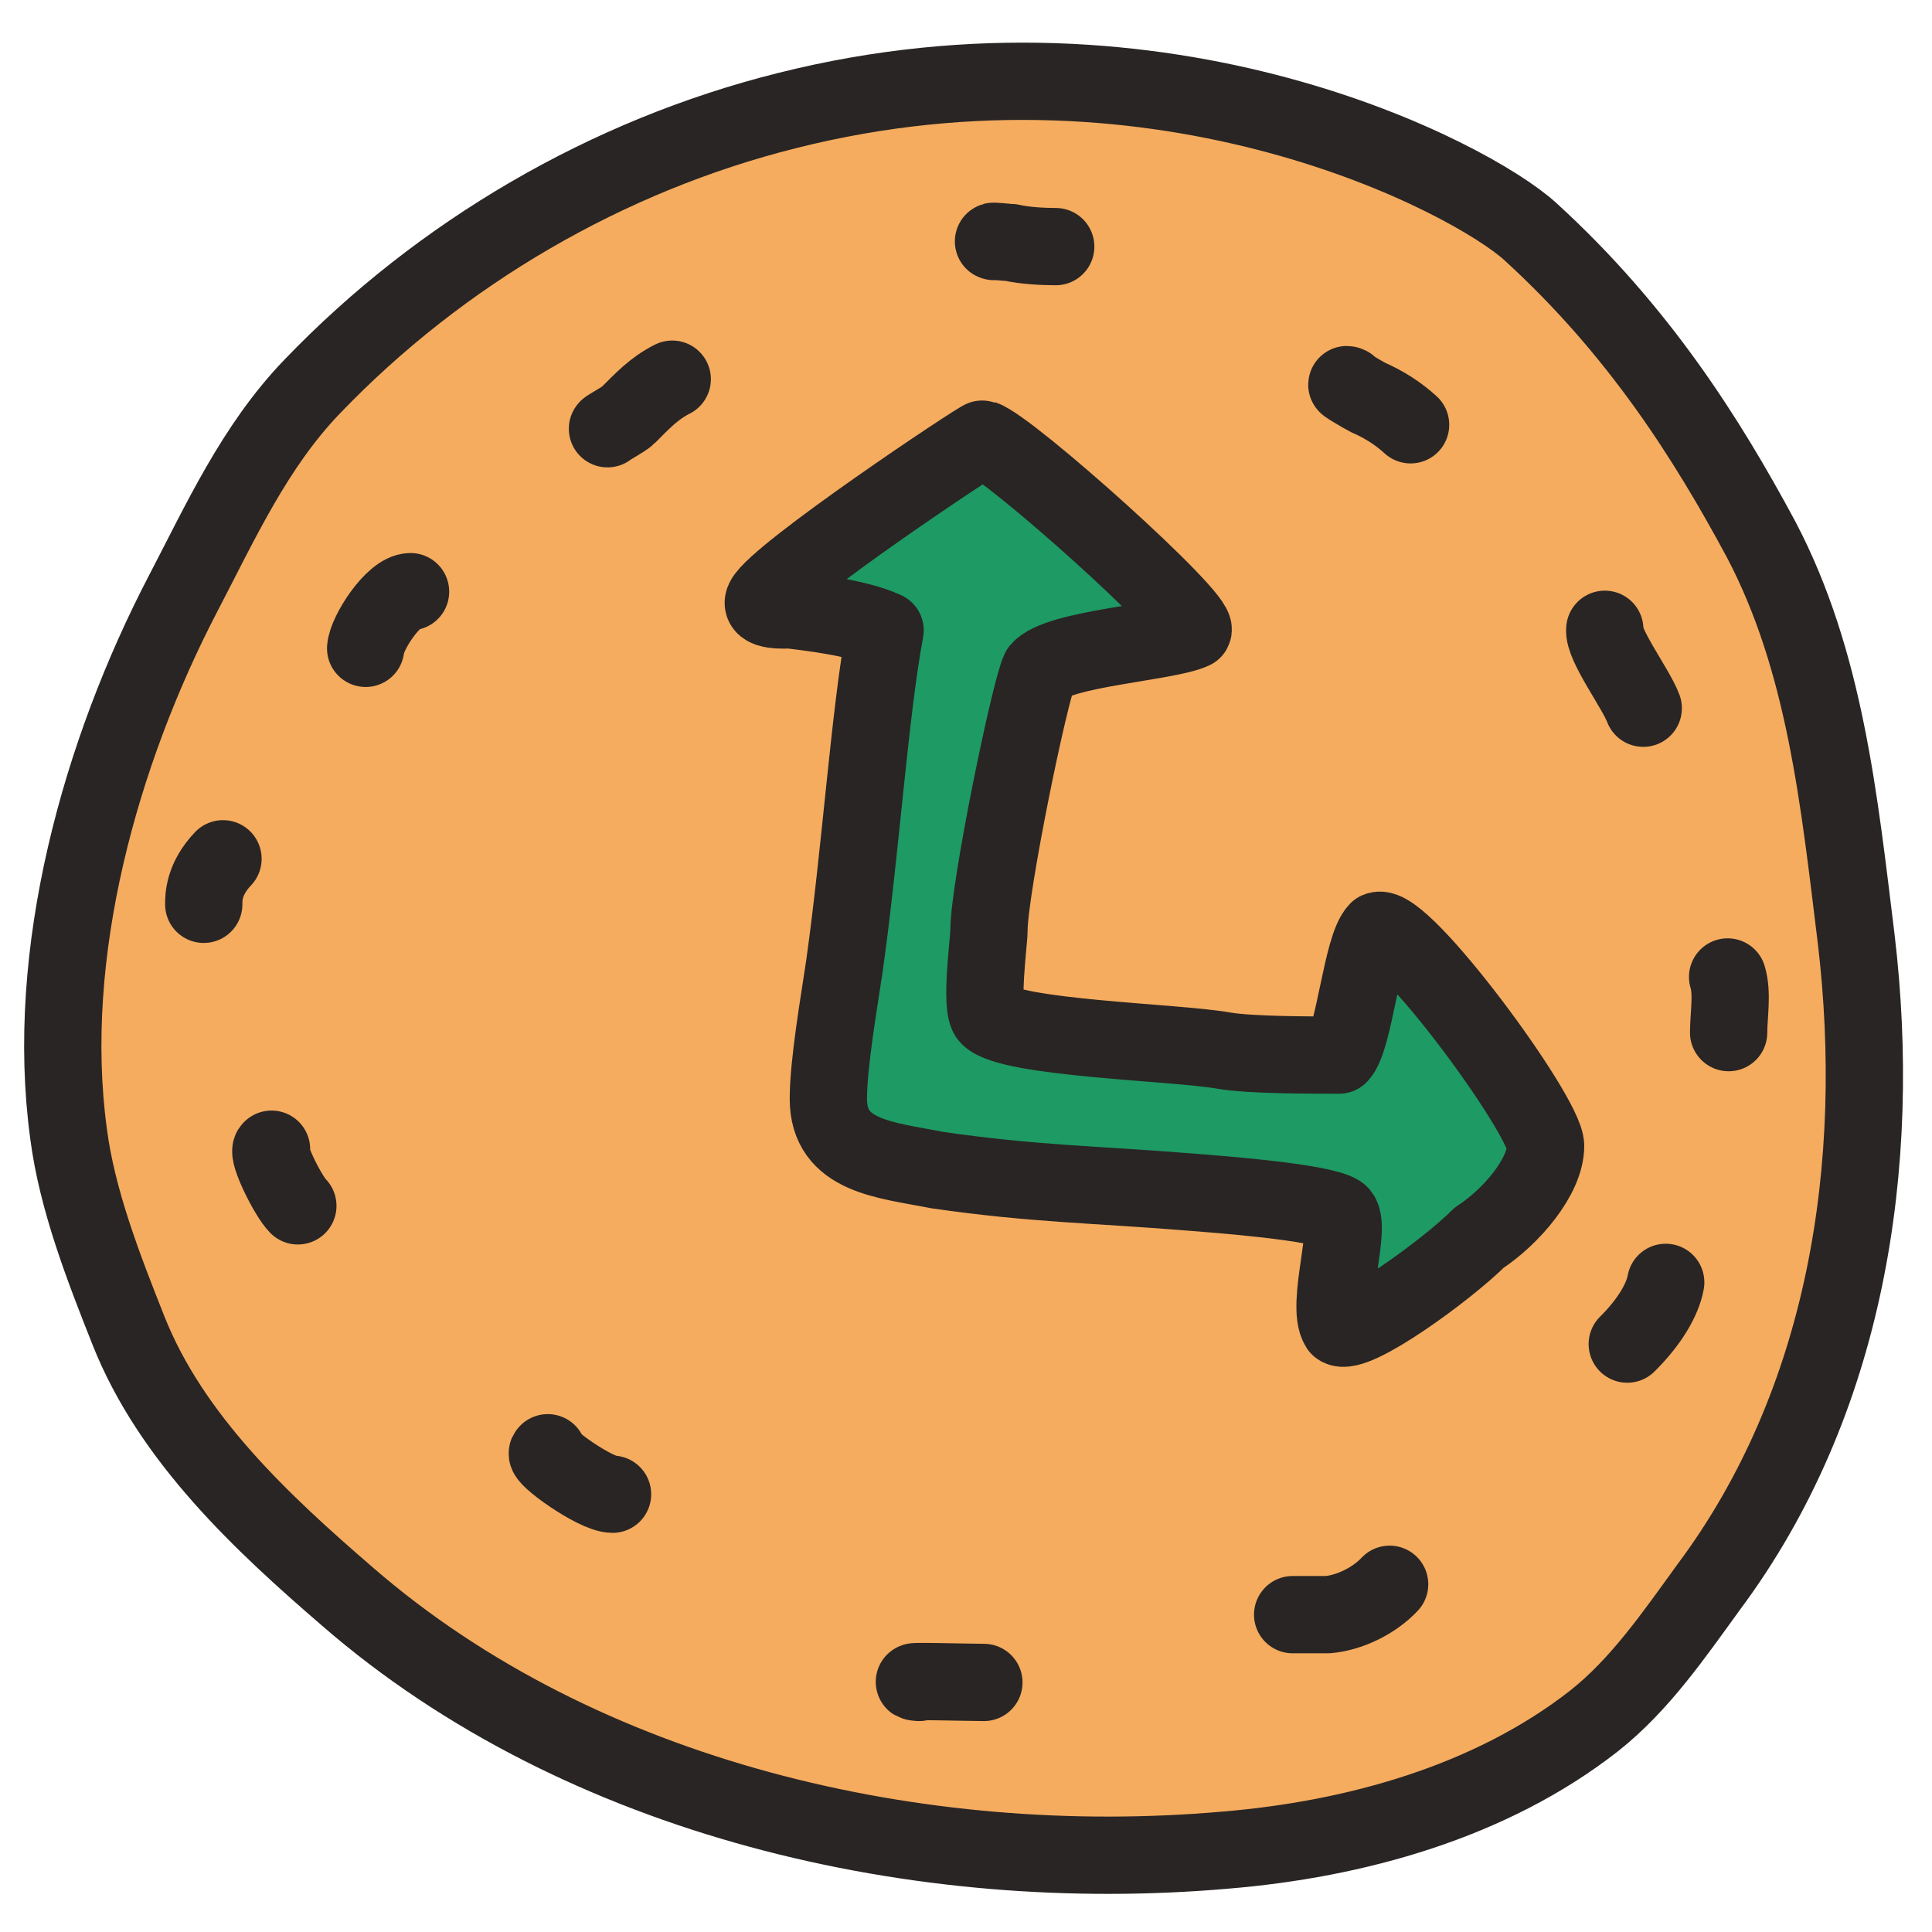
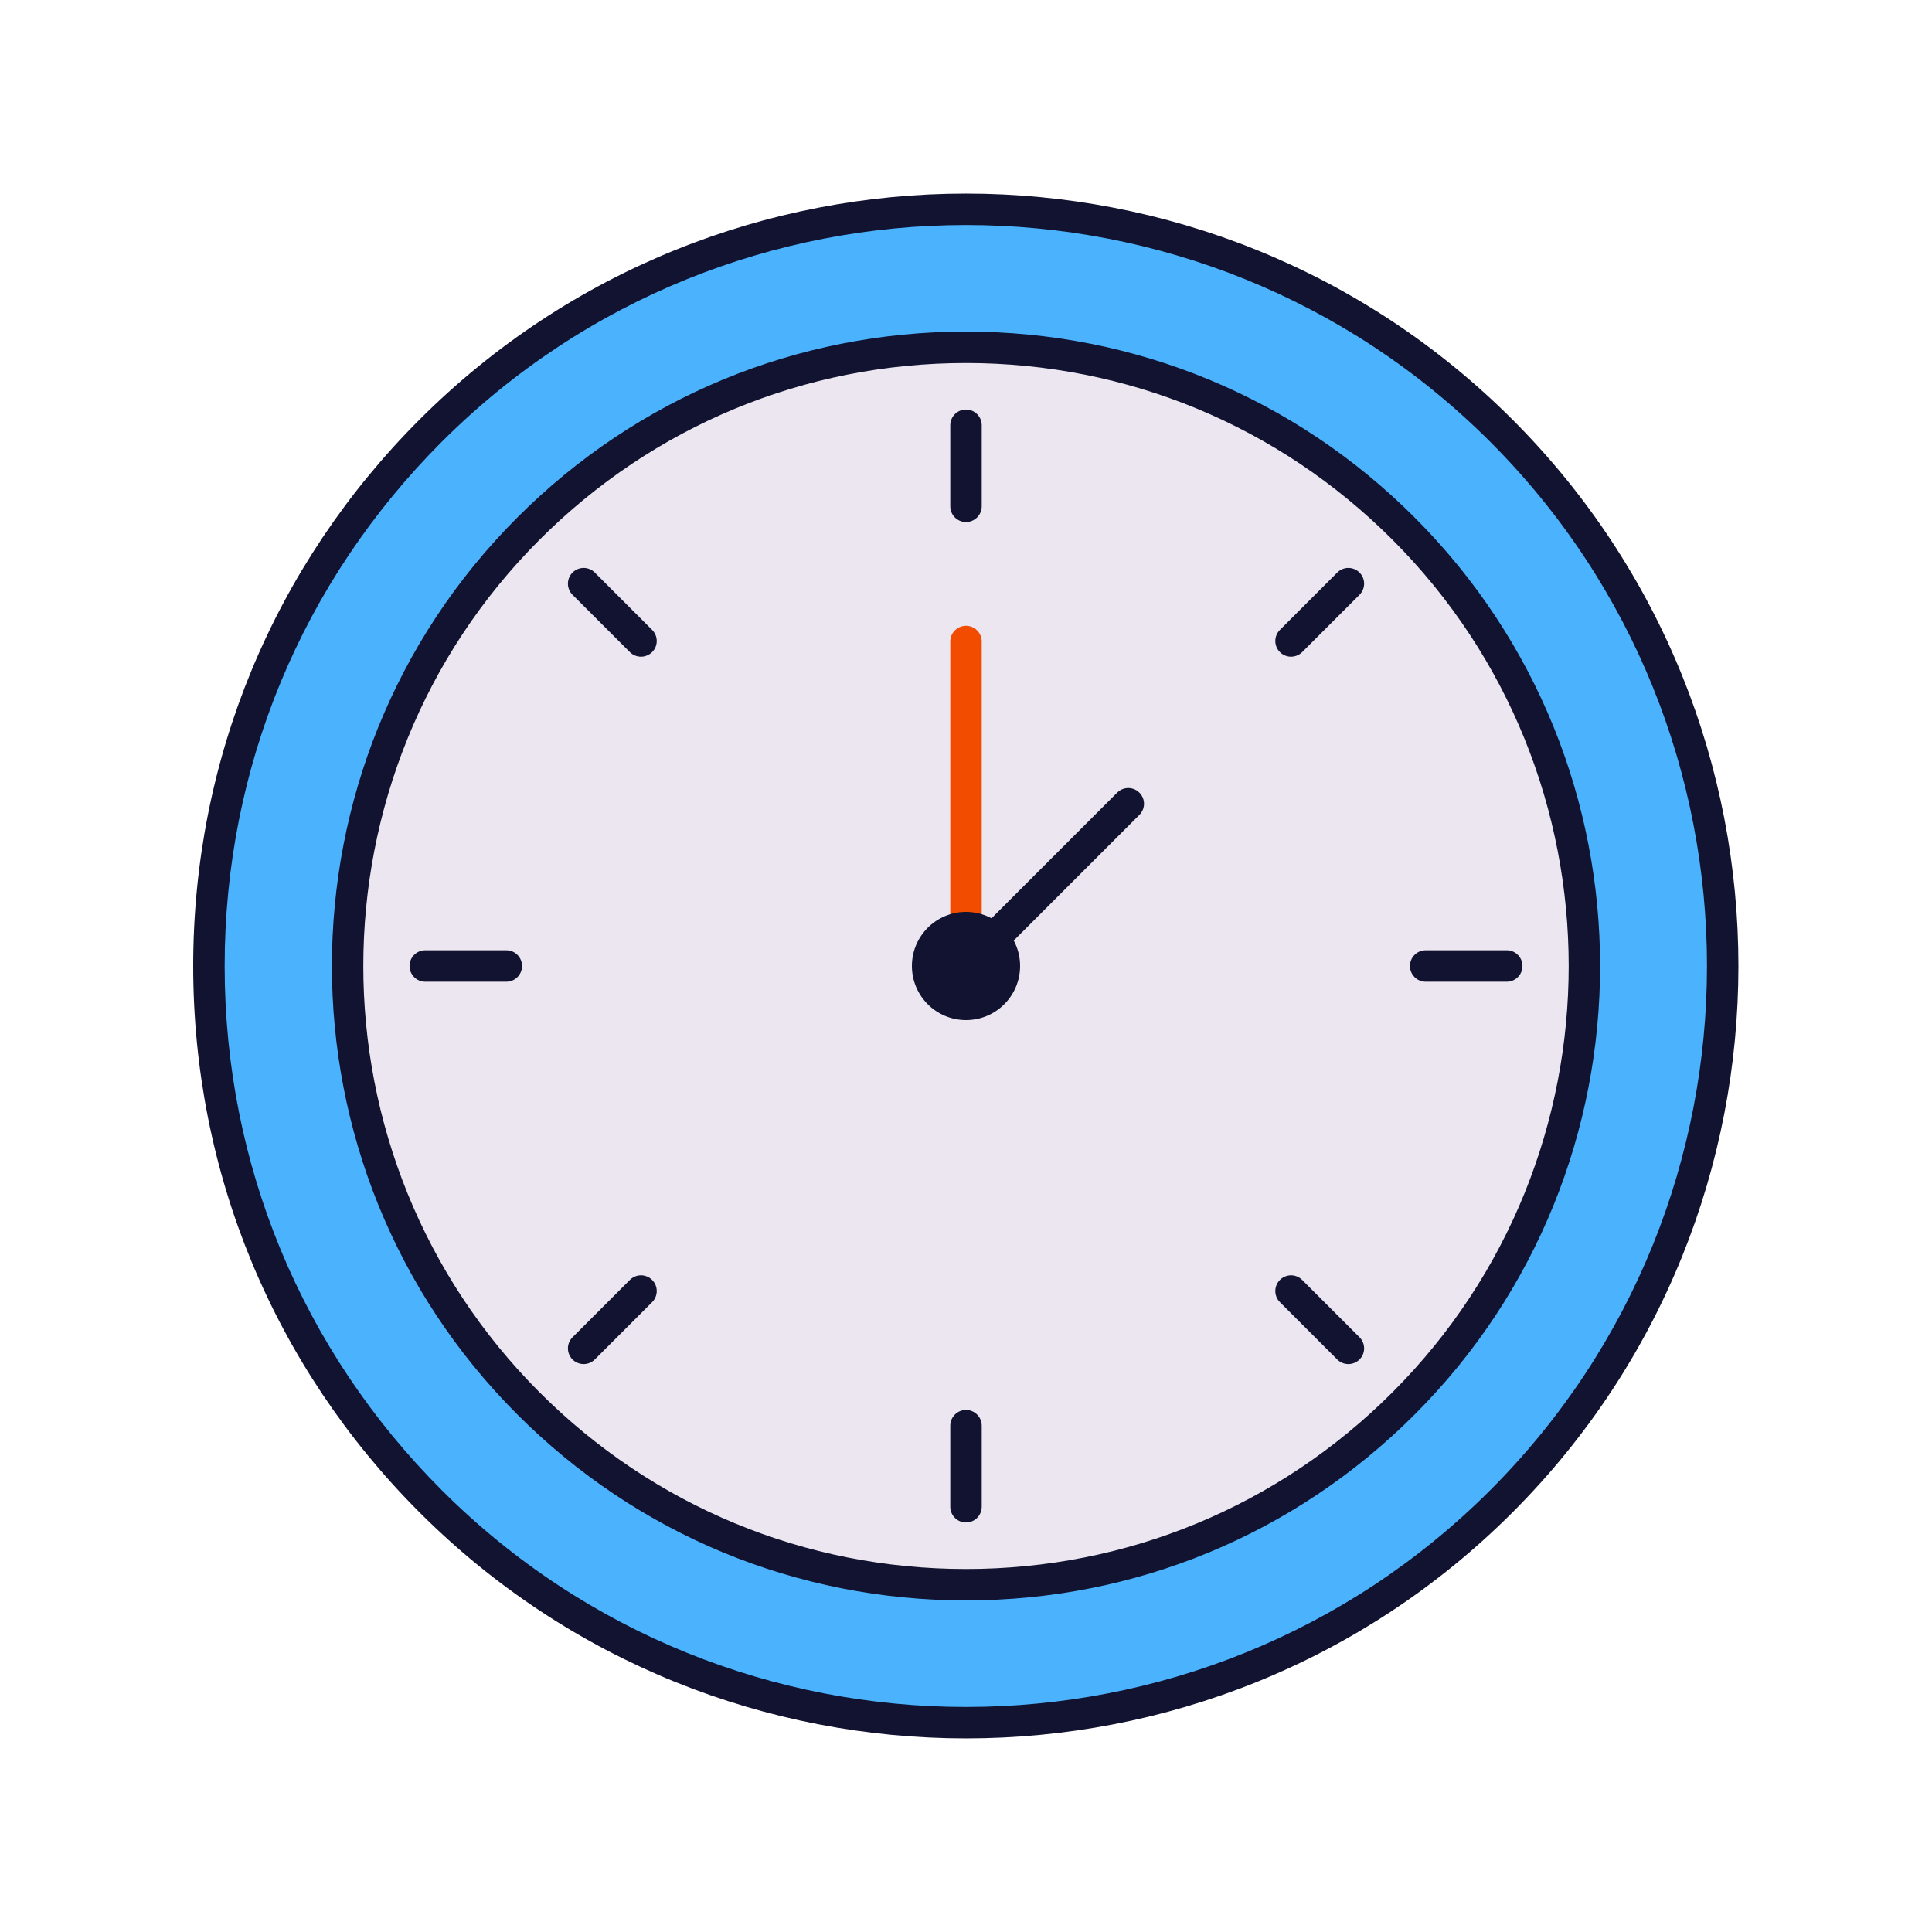
- <svg xmlns="http://www.w3.org/2000/svg" fill="none" viewBox="0 0 100 100" height="50" width="50">
-   <path fill="#F5AC5F" d="M79.199 11.977C76.155 9.21 60.273 0.798 40.738 5.723C31.44 8.048 22.807 13.084 16.166 20.001C13.178 23.1 11.407 27.029 9.47 30.737C5.209 38.927 2.276 49.331 3.549 58.684C3.992 62.115 5.375 65.657 6.648 68.866C8.862 74.456 13.566 78.828 17.993 82.646C30.112 93.161 47.655 97.145 63.427 95.762C70.123 95.208 77.151 93.271 82.519 89.066C84.899 87.184 86.67 84.583 88.441 82.148C95.58 72.574 97.461 60.289 96.078 48.612C95.192 41.418 94.473 34.224 91.152 27.915C88.385 22.768 84.844 17.123 79.199 11.977Z" />
-   <path fill="#1E9A64" d="M39.551 31.043C40.232 29.682 50.769 22.664 50.873 22.716C52.288 23.188 62.117 31.997 61.75 32.625C60.438 33.25 54.75 33.562 53.812 34.688C53.312 35.688 51.188 45.986 51.188 48.169C51.188 48.745 50.716 52.15 51.188 52.621C52.313 53.746 60.854 53.938 63.312 54.375C64.701 54.622 68.009 54.611 69.312 54.611C70.098 53.826 70.475 49.007 71.312 48.169C72.562 47.641 80 57.75 80 59.312C80 60.875 78.25 62.963 76.562 64.062C74.875 65.75 70.046 69.25 69.312 68.688C68.581 67.561 70.046 63.301 69.312 62.812C68.405 62.208 62.841 61.801 61.75 61.713C56.617 61.294 53.58 61.296 48.5 60.562C45.856 60.034 42.875 59.877 42.875 56.875C42.875 55.042 43.442 51.803 43.704 50.022C44.542 44.104 45.016 36.87 45.812 32.625C44.365 31.944 41.698 31.672 40.913 31.567C40.703 31.567 39.237 31.672 39.551 31.043Z" />
-   <path stroke="#292524" stroke-linecap="round" stroke-linejoin="round" stroke-miterlimit="2.854" stroke-width="4" d="M79.199 11.977C76.155 9.21 60.273 0.798 40.738 5.723C31.44 8.048 22.807 13.084 16.166 20.001C13.178 23.1 11.407 27.029 9.47 30.737C5.209 38.927 2.276 49.331 3.549 58.684C3.992 62.115 5.375 65.657 6.648 68.866C8.862 74.456 13.566 78.828 17.993 82.646C30.112 93.161 47.655 97.145 63.427 95.762C70.123 95.208 77.151 93.271 82.519 89.066C84.899 87.184 86.67 84.583 88.441 82.148C95.58 72.574 97.461 60.289 96.078 48.612C95.192 41.418 94.473 34.224 91.152 27.915C88.385 22.768 84.844 17.123 79.199 11.977Z" />
-   <path stroke="#292524" stroke-linecap="round" stroke-linejoin="round" stroke-miterlimit="2.854" stroke-width="4" d="M39.551 31.043C40.232 29.682 50.769 22.664 50.873 22.716C52.288 23.188 62.117 31.997 61.75 32.625C60.438 33.25 54.75 33.562 53.812 34.688C53.312 35.688 51.188 45.986 51.188 48.169C51.188 48.745 50.716 52.15 51.188 52.621C52.313 53.746 60.854 53.938 63.312 54.375C64.701 54.622 68.009 54.611 69.312 54.611C70.098 53.826 70.475 49.007 71.312 48.169C72.562 47.641 80 57.75 80 59.312C80 60.875 78.25 62.963 76.562 64.062C74.875 65.75 70.046 69.25 69.312 68.688C68.581 67.561 70.046 63.301 69.312 62.812C68.405 62.208 62.841 61.801 61.75 61.713C56.617 61.294 53.58 61.296 48.5 60.562C45.856 60.034 42.875 59.877 42.875 56.875C42.875 55.042 43.442 51.803 43.704 50.022C44.542 44.104 45.016 36.87 45.812 32.625C44.365 31.944 41.698 31.672 40.913 31.567C40.703 31.567 39.237 31.672 39.551 31.043Z" />
-   <path stroke="#292524" stroke-linecap="round" stroke-linejoin="round" stroke-miterlimit="2.854" stroke-width="4" d="M51.45 12.503C51.24 12.451 52.183 12.556 52.34 12.556C53.021 12.713 53.964 12.765 54.644 12.765" />
-   <path stroke="#292524" stroke-linecap="round" stroke-linejoin="round" stroke-miterlimit="2.854" stroke-width="4" d="M47.574 87.083C46.317 86.978 50.245 87.083 50.926 87.083" />
-   <path stroke="#292524" stroke-linecap="round" stroke-linejoin="round" stroke-miterlimit="2.854" stroke-width="4" d="M11.542 44.451C10.546 45.5 10.546 46.441 10.546 46.807" />
-   <path stroke="#292524" stroke-linecap="round" stroke-linejoin="round" stroke-miterlimit="2.854" stroke-width="4" d="M89.421 50.567C89.683 51.405 89.474 52.557 89.474 53.448" />
-   <path stroke="#292524" stroke-linecap="round" stroke-linejoin="round" stroke-miterlimit="2.854" stroke-width="4" d="M14.055 59.482C13.794 59.639 14.893 61.891 15.417 62.415" />
-   <path stroke="#292524" stroke-linecap="round" stroke-linejoin="round" stroke-miterlimit="2.854" stroke-width="4" d="M28.353 75.194C28.039 75.351 30.815 77.341 31.705 77.341" />
-   <path stroke="#292524" stroke-linecap="round" stroke-linejoin="round" stroke-miterlimit="2.854" stroke-width="4" d="M18.926 33.558C18.979 32.772 20.36 30.625 21.25 30.625" />
-   <path stroke="#292524" stroke-linecap="round" stroke-linejoin="round" stroke-miterlimit="2.854" stroke-width="4" d="M31.443 22.192C31.391 22.192 32.334 21.669 32.491 21.511C33.224 20.778 33.852 20.097 34.795 19.626" />
-   <path stroke="#292524" stroke-linecap="round" stroke-linejoin="round" stroke-miterlimit="2.854" stroke-width="4" d="M69.817 19.944C69.346 19.735 70.603 20.468 70.812 20.573C71.65 20.939 72.383 21.411 73.012 21.987" />
-   <path stroke="#292524" stroke-linecap="round" stroke-linejoin="round" stroke-miterlimit="2.854" stroke-width="4" d="M83.064 32.572C82.959 33.358 84.687 35.662 85.054 36.657" />
-   <path stroke="#292524" stroke-linecap="round" stroke-linejoin="round" stroke-miterlimit="2.854" stroke-width="4" d="M86.217 66.375C86.06 67.265 85.375 68.438 84.227 69.57" />
-   <path stroke="#292524" stroke-linecap="round" stroke-linejoin="round" stroke-miterlimit="2.854" stroke-width="4" d="M66.907 83.574C67.875 83.574 68.418 83.574 68.733 83.574C69.885 83.469 71.142 82.84 71.927 82.002" />
+ <svg xmlns="http://www.w3.org/2000/svg" version="1.1" id="Warstwa_1" x="0px" y="0px" viewBox="0 0 430 430" style="enable-background:new 0 0 430 430;" xml:space="preserve">
+   <style type="text/css">
+ 	.st0{fill:#4bb3fd;}
+ 	.st1{opacity:0.5;}
+ 	.st2{opacity:0;}
+ 	.st3{fill:#121331;}
+ 	.st4{fill:#3A3347;}
+ 	.st5{fill:#F28BA8;}
+ 	.st6{fill:#FFC738;}
+ 	.st7{fill:#ebe6ef;}
+ 	.st8{fill:#2CA58D;}
+ 	.st9{fill:#f24c00;}
+ 	.st10{fill:#F9C9C0;}
+ 	.st11{fill:#646E78;}
+ 	.st12{opacity:0.4;}
+ 	.st13{fill:#B26836;}
+ 	.st14{opacity:0.8;}
+ </style>
+   <g>
+     <path class="st0" d="M334.14,334.14c-65.8,65.8-172.49,65.8-238.29,0s-65.8-172.49,0-238.29s172.49-65.8,238.29,0   S399.95,268.34,334.14,334.14z" />
+   </g>
+   <g>
+     <path class="st7" d="M312.37,312.37c-53.78,53.78-140.96,53.78-194.74,0s-53.78-140.96,0-194.74s140.96-53.78,194.74,0   S366.15,258.59,312.37,312.37z" />
+   </g>
+   <g class="st1">
+     <path class="st7" d="M300.52,322.93c-54.05,42.95-132.91,39.42-182.89-10.56c-53.77-53.77-53.77-140.97,0-194.74   c12.26-12.26,26.27-21.73,41.22-28.39c-4.1,3.25-8.07,6.78-11.85,10.56c-53.77,53.77-53.77,140.97,0,194.74   C188.52,336.05,249.94,345.51,300.52,322.93z" />
+   </g>
+   <g>
+     <path class="st9" d="M215,215.26c-1.93,0-3.5-1.57-3.5-3.5v-68.98c0-1.93,1.57-3.5,3.5-3.5s3.5,1.57,3.5,3.5v68.98   C218.5,213.7,216.93,215.26,215,215.26z" />
+   </g>
+   <g>
+     <path class="st3" d="M215,218.5c-0.9,0-1.79-0.34-2.47-1.02c-1.37-1.37-1.37-3.58,0-4.95l36.11-36.11c1.37-1.37,3.58-1.37,4.95,0   c1.37,1.37,1.37,3.58,0,4.95l-36.11,36.11C216.79,218.16,215.9,218.5,215,218.5z" />
+   </g>
+   <g>
+     <circle class="st3" cx="215" cy="215" r="12.04" />
+   </g>
+   <g>
+     <path class="st3" d="M215,338.85c-1.93,0-3.5-1.57-3.5-3.5v-18.04c0-1.93,1.57-3.5,3.5-3.5s3.5,1.57,3.5,3.5v18.04   C218.5,337.29,216.93,338.85,215,338.85z" />
+   </g>
+   <g>
+     <path class="st3" d="M300.1,303.6c-0.9,0-1.79-0.34-2.47-1.02l-12.76-12.76c-1.37-1.37-1.37-3.58,0-4.95   c1.37-1.37,3.58-1.37,4.95,0l12.76,12.76c1.37,1.37,1.37,3.58,0,4.95C301.89,303.26,301,303.6,300.1,303.6z" />
+   </g>
+   <g>
+     <path class="st3" d="M335.35,218.5h-18.04c-1.93,0-3.5-1.57-3.5-3.5s1.57-3.5,3.5-3.5h18.04c1.93,0,3.5,1.57,3.5,3.5   S337.29,218.5,335.35,218.5z" />
+   </g>
+   <g>
+     <path class="st3" d="M287.34,146.16c-0.9,0-1.79-0.34-2.47-1.02c-1.37-1.37-1.37-3.58,0-4.95l12.76-12.76   c1.37-1.37,3.58-1.37,4.95,0c1.37,1.37,1.37,3.58,0,4.95l-12.76,12.76C289.14,145.81,288.24,146.16,287.34,146.16z" />
+   </g>
+   <g>
+     <path class="st3" d="M215,116.19c-1.93,0-3.5-1.57-3.5-3.5V94.65c0-1.93,1.57-3.5,3.5-3.5s3.5,1.57,3.5,3.5v18.04   C218.5,114.62,216.93,116.19,215,116.19z" />
+   </g>
+   <g>
+     <path class="st3" d="M142.66,146.16c-0.9,0-1.79-0.34-2.47-1.02l-12.76-12.76c-1.37-1.37-1.37-3.58,0-4.95   c1.37-1.37,3.58-1.37,4.95,0l12.76,12.76c1.37,1.37,1.37,3.58,0,4.95C144.45,145.81,143.55,146.16,142.66,146.16z" />
+   </g>
+   <g>
+     <path class="st3" d="M112.69,218.5H94.65c-1.93,0-3.5-1.57-3.5-3.5s1.57-3.5,3.5-3.5h18.04c1.93,0,3.5,1.57,3.5,3.5   S114.62,218.5,112.69,218.5z" />
+   </g>
+   <g>
+     <path class="st3" d="M129.9,303.6c-0.9,0-1.79-0.34-2.47-1.02c-1.37-1.37-1.37-3.58,0-4.95l12.76-12.76c1.37-1.37,3.58-1.37,4.95,0   c1.37,1.37,1.37,3.58,0,4.95l-12.76,12.76C131.69,303.26,130.79,303.6,129.9,303.6z" />
+   </g>
+   <g class="st12">
+     <path class="st0" d="M305.79,356.99c-65.22,41.78-152.92,34.17-209.93-22.84c-65.8-65.8-65.8-172.49,0-238.29   c12.97-12.97,27.52-23.38,43.04-31.23c-10.06,6.44-19.57,14.05-28.36,22.84c-65.8,65.8-65.8,172.49,0,238.29   C163.37,378.58,242.56,389,305.79,356.99z" />
+   </g>
+   <g>
+     <path class="st3" d="M215,386.91c-44.04,0-88.09-16.77-121.62-50.3C60.89,304.13,43,260.94,43,215   c0-45.94,17.89-89.13,50.38-121.62c67.06-67.06,176.18-67.06,243.24,0c67.06,67.06,67.06,176.18,0,243.24c0,0,0,0,0,0   C303.09,370.15,259.04,386.91,215,386.91z M215,50.08c-42.25,0-84.5,16.08-116.67,48.25C67.17,129.49,50,170.93,50,215   s17.16,85.51,48.33,116.67c64.33,64.33,169.01,64.33,233.34,0l2.47,2.48l-2.47-2.48c64.33-64.33,64.33-169.01,0-233.34   C299.5,66.16,257.25,50.08,215,50.08z" />
+   </g>
+   <g>
+     <path class="st3" d="M215,356.2c-37.72,0-73.18-14.69-99.84-41.36c-55.05-55.05-55.05-144.64,0-199.69   C141.82,88.49,177.28,73.8,215,73.8c37.72,0,73.17,14.69,99.84,41.36c55.05,55.05,55.05,144.64,0,199.69   C288.18,341.51,252.72,356.2,215,356.2z M215,80.8c-35.85,0-69.55,13.96-94.9,39.31c-52.32,52.33-52.32,137.46,0,189.79   c25.35,25.35,59.05,39.31,94.9,39.31s69.55-13.96,94.9-39.31c52.32-52.33,52.32-137.46,0-189.79C284.55,94.76,250.85,80.8,215,80.8   z M312.37,312.37L312.37,312.37L312.37,312.37z" />
+   </g>
</svg>
